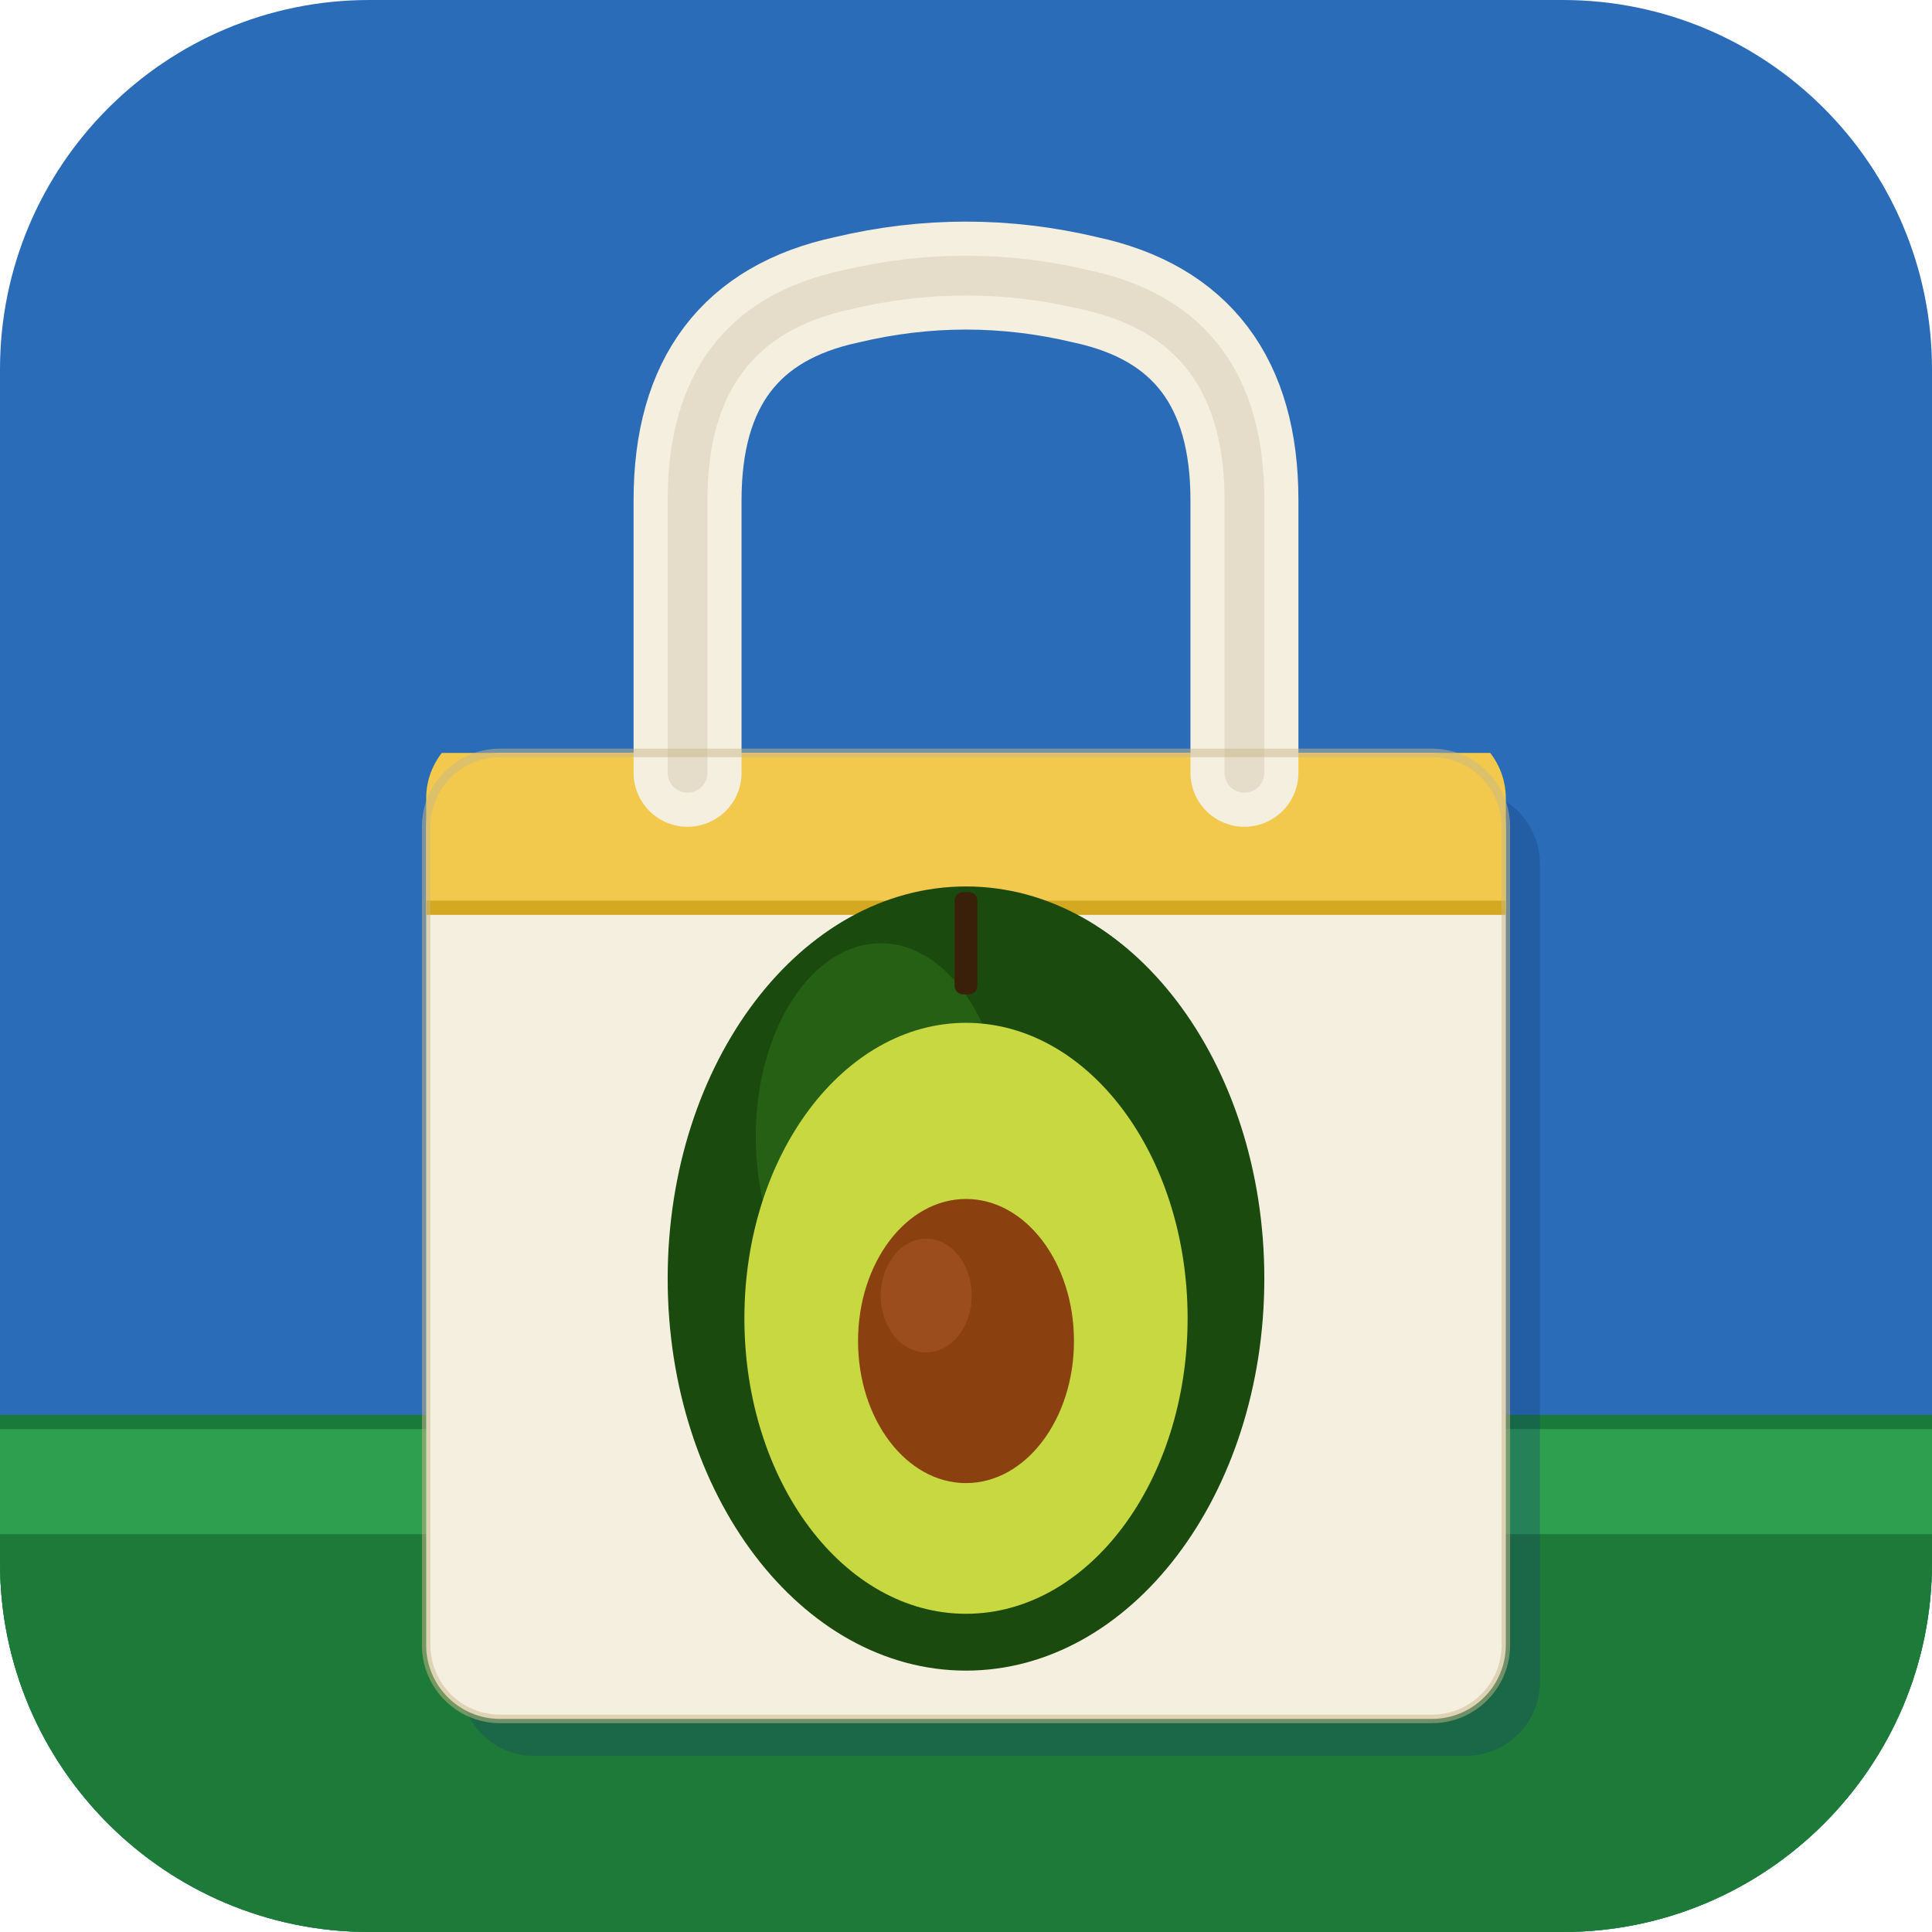
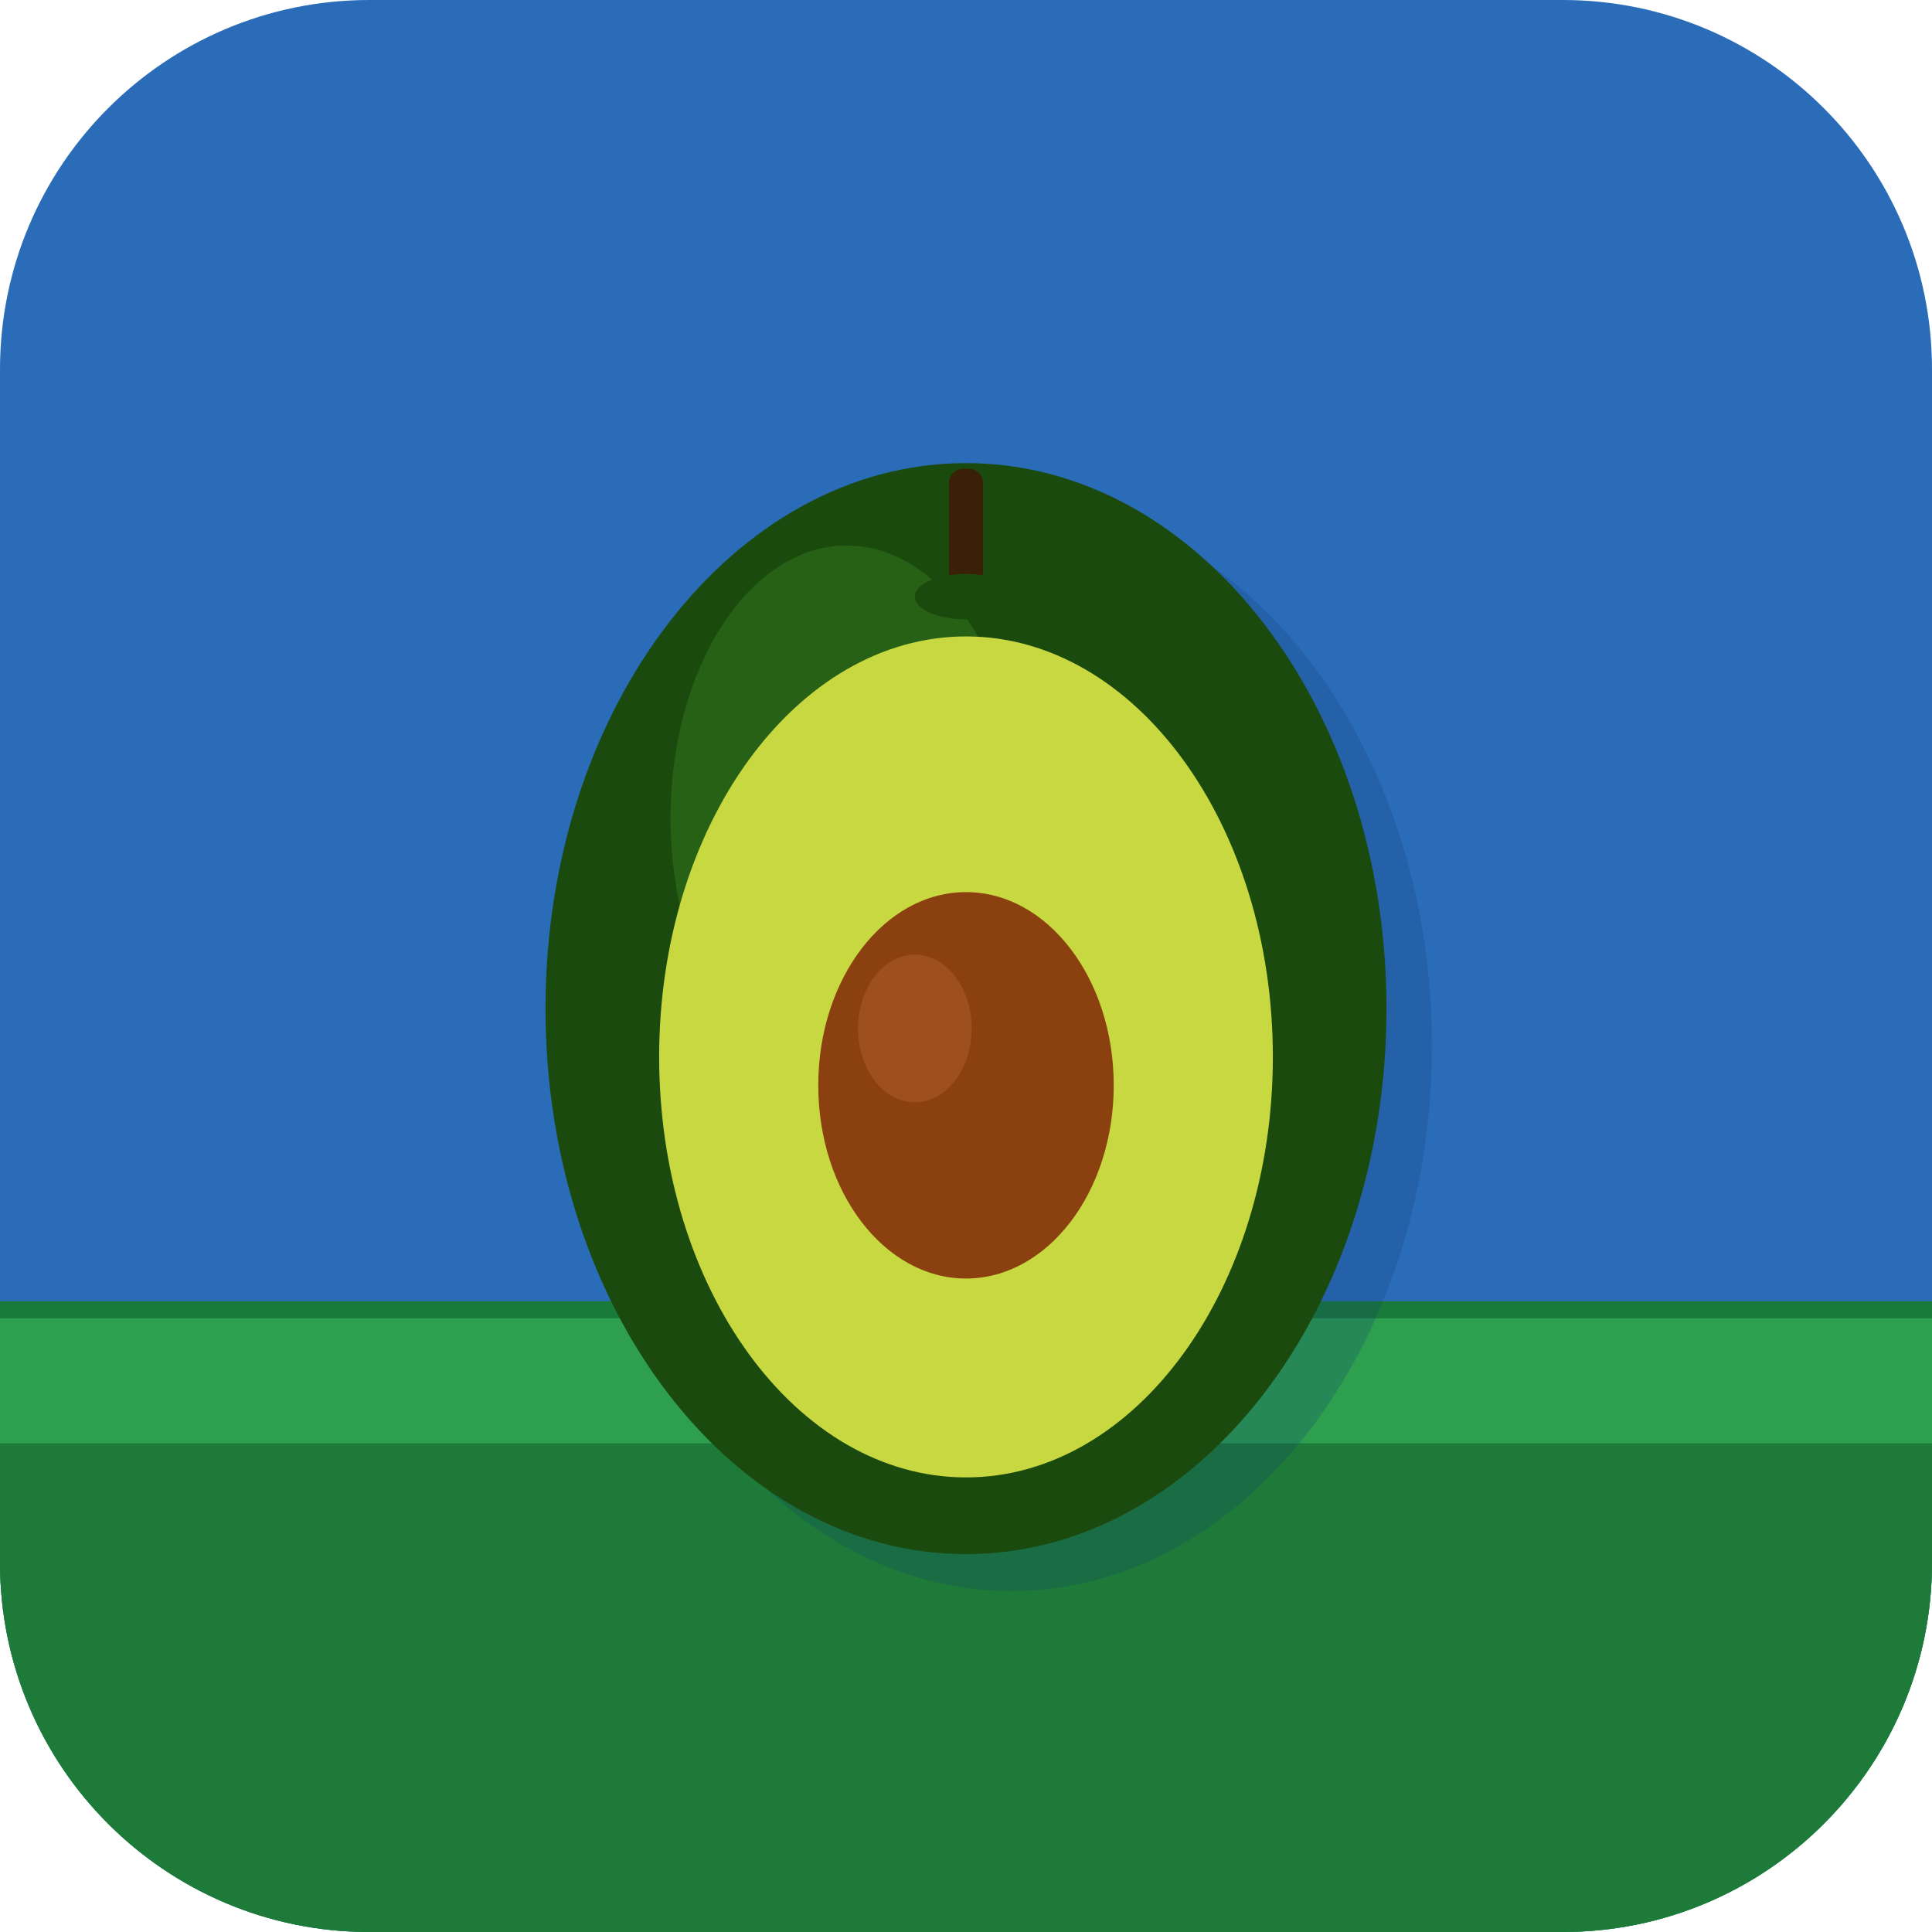
<svg xmlns="http://www.w3.org/2000/svg" width="512" height="512" viewBox="0 0 680 680">
  <defs>
    <clipPath id="roundClip">
      <rect width="680" height="680" rx="130" />
    </clipPath>
-     <clipPath id="bagClip">
-       <rect x="150" y="255" width="380" height="340" rx="26" />
-     </clipPath>
  </defs>
  <rect width="680" height="680" rx="130" fill="#2B6CB8" />
-   <rect x="0" y="500" width="680" height="180" rx="0" fill="#2E9E4F" clip-path="url(#roundClip)" />
-   <rect x="0" y="540" width="680" height="140" rx="0" fill="#1E7A38" clip-path="url(#roundClip)" />
-   <rect x="0" y="498" width="680" height="5" fill="#1A7A3A" clip-path="url(#roundClip)" />
-   <rect x="162" y="278" width="380" height="340" rx="26" fill="#0D3A70" opacity="0.28" />
-   <rect x="150" y="265" width="380" height="340" rx="26" fill="#F5EFE0" />
-   <rect x="150" y="265" width="380" height="56" rx="0" fill="#F2C94C" clip-path="url(#bagClip)" />
-   <rect x="150" y="317" width="380" height="5" fill="#D4A820" />
-   <path d="M242,272 L242,176 Q242,114 298,102 Q340,92 382,102 Q438,114 438,176 L438,272" fill="none" stroke="#F5EFE0" stroke-width="38" stroke-linecap="round" stroke-linejoin="round" />
-   <path d="M242,272 L242,176 Q242,114 298,102 Q340,92 382,102 Q438,114 438,176 L438,272" fill="none" stroke="#D8CEB8" stroke-width="14" stroke-linecap="round" stroke-linejoin="round" opacity="0.55" />
-   <ellipse cx="340" cy="450" rx="105" ry="138" fill="#1A4A0E" />
-   <ellipse cx="310" cy="400" rx="44" ry="68" fill="#2A6818" opacity="0.72" />
-   <ellipse cx="340" cy="464" rx="78" ry="104" fill="#C8D840" />
-   <ellipse cx="340" cy="472" rx="38" ry="50" fill="#8B4010" />
-   <ellipse cx="326" cy="456" rx="16" ry="20" fill="#A85828" opacity="0.55" />
-   <rect x="336" y="314" width="8" height="36" rx="3" fill="#3A2008" />
-   <rect x="150" y="265" width="380" height="340" rx="26" fill="none" stroke="#C8B888" stroke-width="3" opacity="0.5" />
+   <rect x="0" y="460" width="680" height="220" rx="0" fill="#2E9E4F" clip-path="url(#roundClip)" />
+   <rect x="0" y="508" width="680" height="172" rx="0" fill="#1E7A38" clip-path="url(#roundClip)" />
+   <rect x="0" y="458" width="680" height="6" fill="#1A7A3A" clip-path="url(#roundClip)" />
+   <ellipse cx="356" cy="368" rx="148" ry="192" fill="#0D3A70" opacity="0.22" />
+   <ellipse cx="340" cy="355" rx="148" ry="192" fill="#1A4A0E" />
+   <ellipse cx="298" cy="288" rx="62" ry="96" fill="#2A6818" opacity="0.75" />
+   <ellipse cx="340" cy="372" rx="108" ry="148" fill="#C8D840" />
+   <ellipse cx="340" cy="382" rx="52" ry="68" fill="#8B4010" />
+   <ellipse cx="322" cy="362" rx="20" ry="26" fill="#A85828" opacity="0.60" />
+   <rect x="334" y="165" width="12" height="46" rx="5" fill="#3A2008" />
+   <ellipse cx="340" cy="210" rx="18" ry="8" fill="#1A4A0E" />
</svg>
